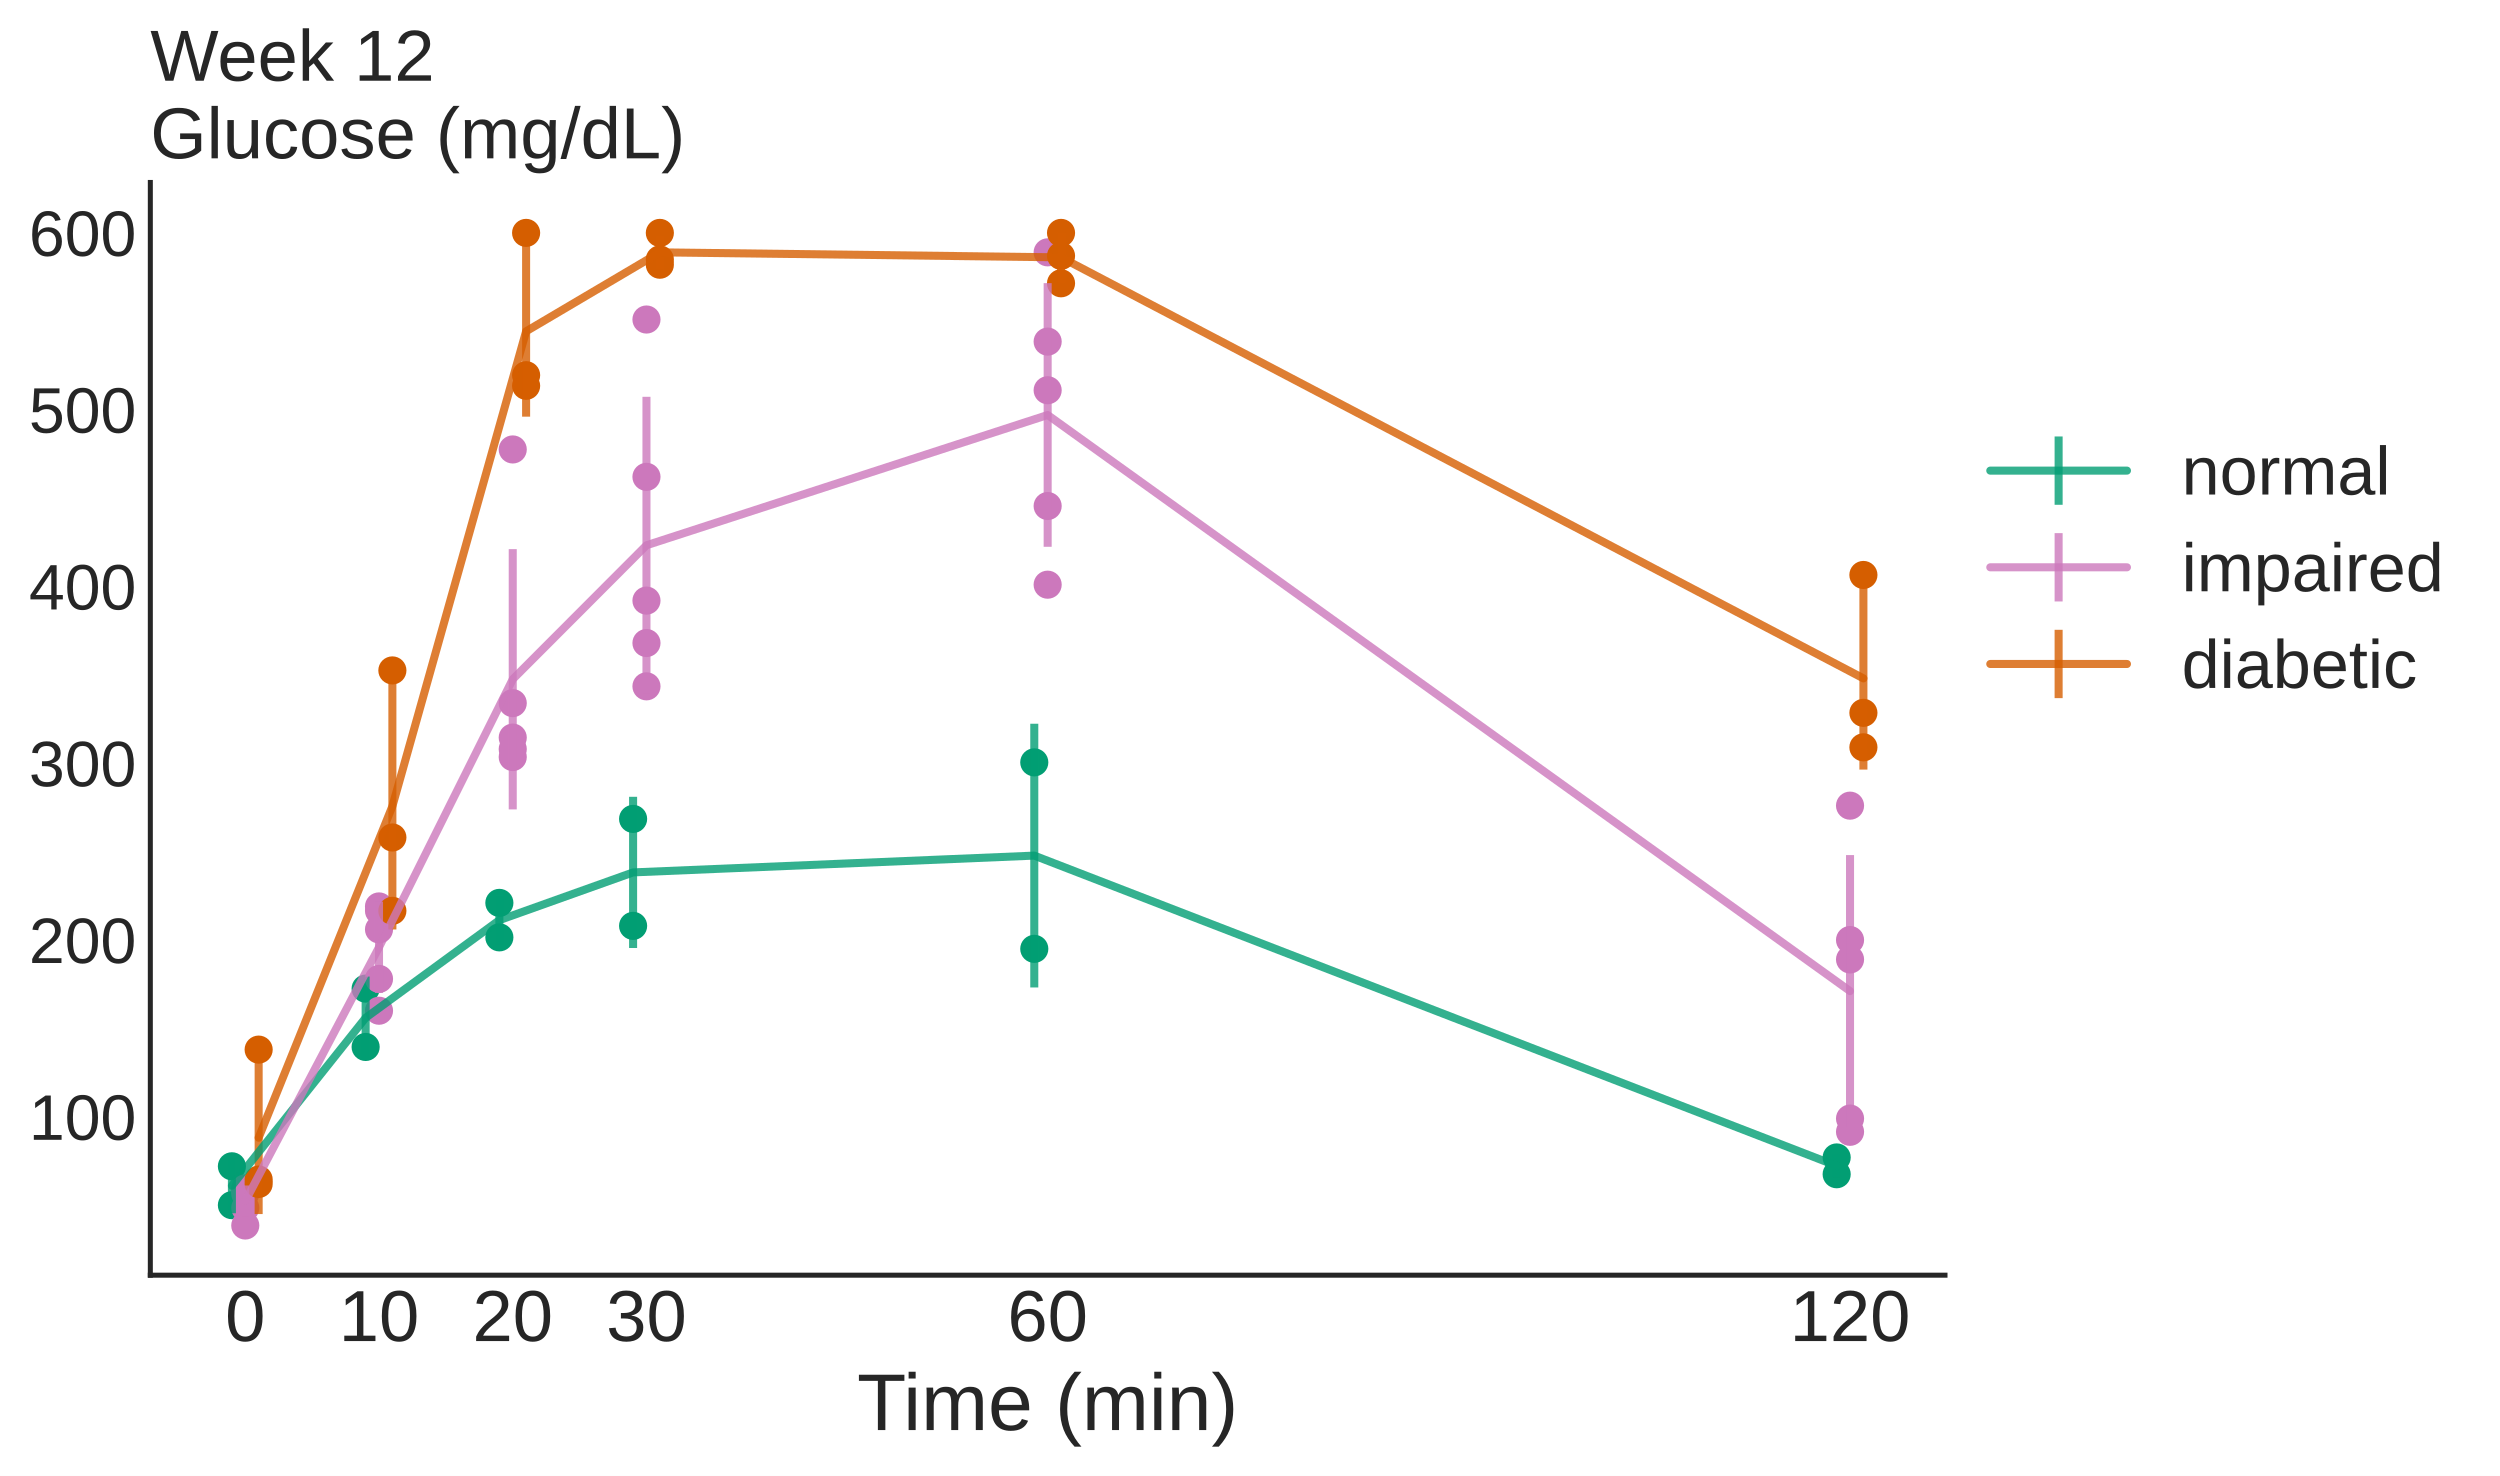
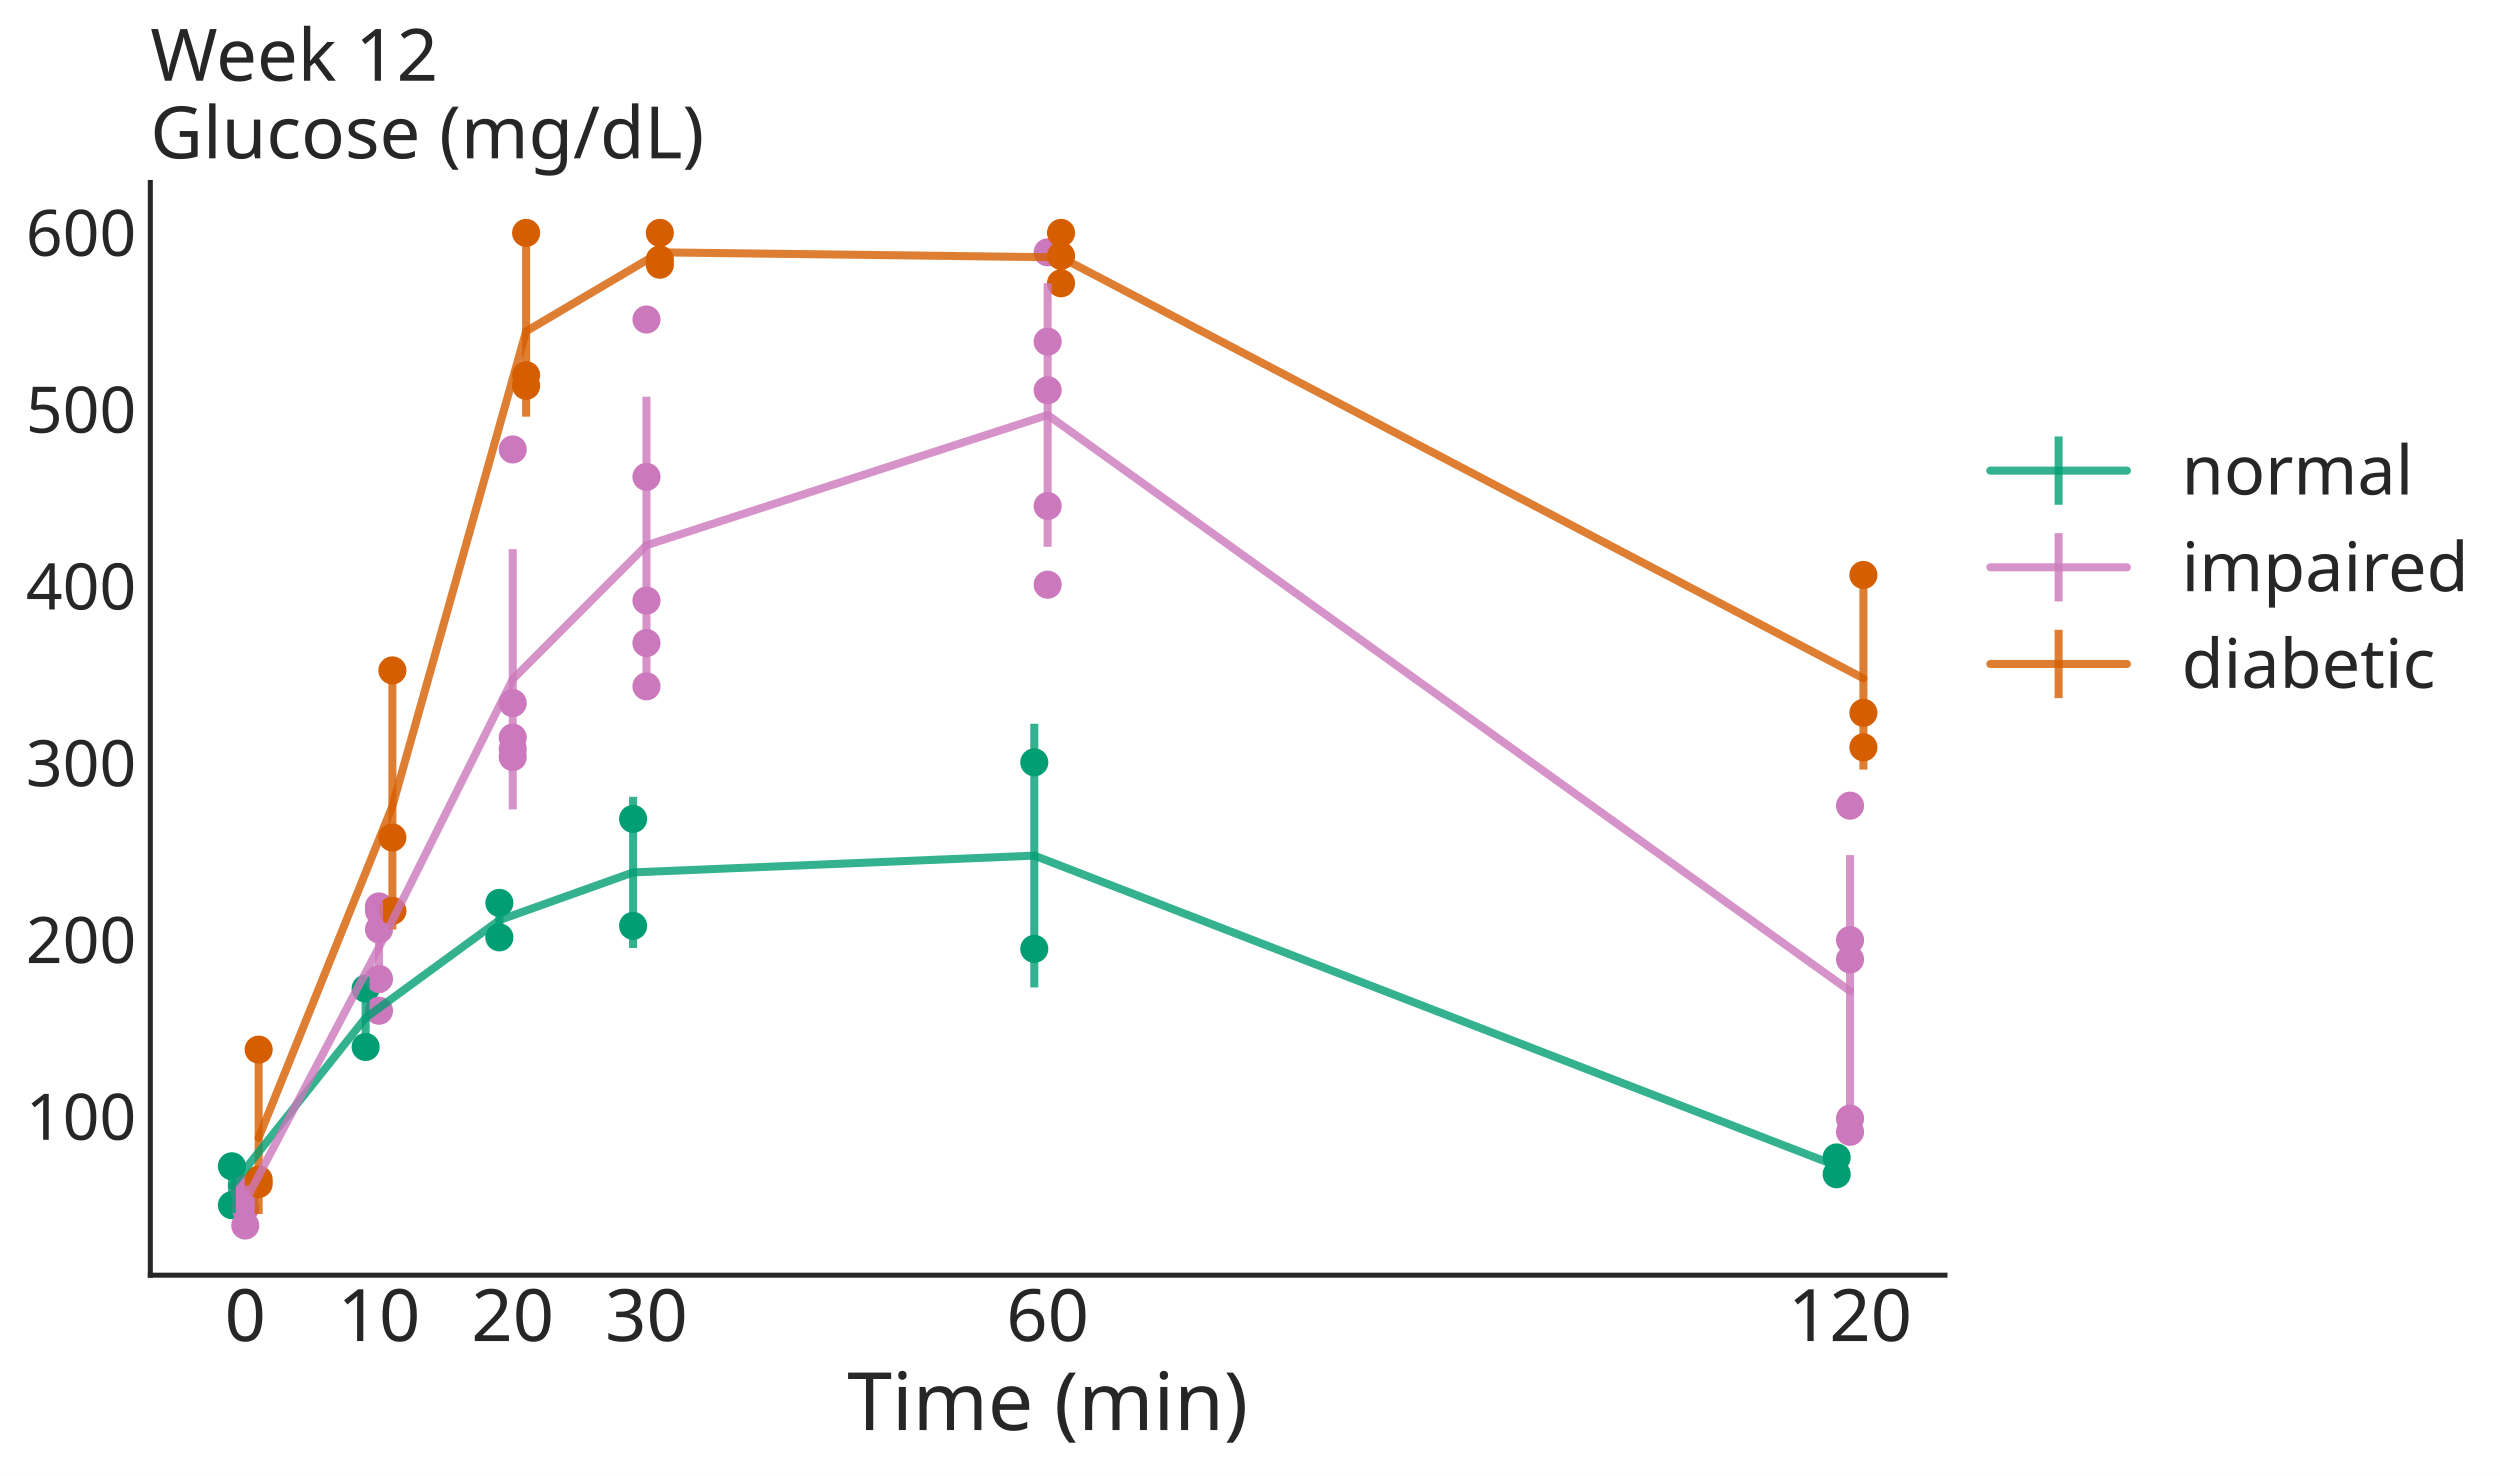
- <svg xmlns="http://www.w3.org/2000/svg" xmlns:xlink="http://www.w3.org/1999/xlink" height="367.116pt" version="1.1" viewBox="0 0 621.846 367.116" width="621.846pt">
+ <svg xmlns="http://www.w3.org/2000/svg" xmlns:xlink="http://www.w3.org/1999/xlink" width="621.846pt" height="367.116pt" viewBox="0 0 621.846 367.116" version="1.1">
  <defs>
-     <style type="text/css">*{stroke-linecap:butt;stroke-linejoin:round;}</style>
+     <style type="text/css">*{stroke-linejoin: round; stroke-linecap: butt}</style>
  </defs>
  <g id="figure_1">
    <g id="patch_1">
-       <path d="M 0 367.116  L 621.846 367.116  L 621.846 0  L 0 0  z " style="fill:#ffffff;" />
+       <path d="M 0 367.116  L 621.846 367.116  L 621.846 0  L 0 0  z " style="fill: #ffffff" />
    </g>
    <g id="axes_1">
      <g id="patch_2">
-         <path d="M 37.392 317.186  L 483.793 317.186  L 483.793 45.386  L 37.392 45.386  z " style="fill:#ffffff;" />
+         <path d="M 37.392 317.186  L 483.793 317.186  L 483.793 45.386  L 37.392 45.386  z " style="fill: #ffffff" />
      </g>
      <g id="matplotlib.axis_1">
        <g id="xtick_1">
          <g id="line2d_1" />
          <g id="text_1">
-             <text style="fill:#262626;font-family:Arial;font-size:18px;font-stretch:normal;font-style:normal;font-weight:normal;text-anchor:middle;" transform="rotate(-0, 61.00979, 333.5697)" x="61.01" y="333.57">0</text>
+             <text style="fill: #262626; font: 18px 'sans-serif'; text-anchor: middle" x="61.01" y="333.57" transform="rotate(-0, 61.00979, 333.5697)">0</text>
          </g>
        </g>
        <g id="xtick_2">
          <g id="line2d_2" />
          <g id="text_2">
-             <text style="fill:#262626;font-family:Arial;font-size:18px;font-stretch:normal;font-style:normal;font-weight:normal;text-anchor:middle;" transform="rotate(-0, 94.27357, 333.5697)" x="94.274" y="333.57">10</text>
+             <text style="fill: #262626; font: 18px 'sans-serif'; text-anchor: middle" x="94.274" y="333.57" transform="rotate(-0, 94.27357, 333.5697)">10</text>
          </g>
        </g>
        <g id="xtick_3">
          <g id="line2d_3" />
          <g id="text_3">
-             <text style="fill:#262626;font-family:Arial;font-size:18px;font-stretch:normal;font-style:normal;font-weight:normal;text-anchor:middle;" transform="rotate(-0, 127.5374, 333.5697)" x="127.537" y="333.57">20</text>
+             <text style="fill: #262626; font: 18px 'sans-serif'; text-anchor: middle" x="127.537" y="333.57" transform="rotate(-0, 127.5374, 333.5697)">20</text>
          </g>
        </g>
        <g id="xtick_4">
          <g id="line2d_4" />
          <g id="text_4">
-             <text style="fill:#262626;font-family:Arial;font-size:18px;font-stretch:normal;font-style:normal;font-weight:normal;text-anchor:middle;" transform="rotate(-0, 160.8011, 333.5697)" x="160.801" y="333.57">30</text>
+             <text style="fill: #262626; font: 18px 'sans-serif'; text-anchor: middle" x="160.801" y="333.57" transform="rotate(-0, 160.8011, 333.5697)">30</text>
          </g>
        </g>
        <g id="xtick_5">
          <g id="line2d_5" />
          <g id="text_5">
-             <text style="fill:#262626;font-family:Arial;font-size:18px;font-stretch:normal;font-style:normal;font-weight:normal;text-anchor:middle;" transform="rotate(-0, 260.5925, 333.5697)" x="260.592" y="333.57">60</text>
+             <text style="fill: #262626; font: 18px 'sans-serif'; text-anchor: middle" x="260.592" y="333.57" transform="rotate(-0, 260.5925, 333.5697)">60</text>
          </g>
        </g>
        <g id="xtick_6">
          <g id="line2d_6" />
          <g id="text_6">
-             <text style="fill:#262626;font-family:Arial;font-size:18px;font-stretch:normal;font-style:normal;font-weight:normal;text-anchor:middle;" transform="rotate(-0, 460.1752, 333.5697)" x="460.175" y="333.57">120</text>
+             <text style="fill: #262626; font: 18px 'sans-serif'; text-anchor: middle" x="460.175" y="333.57" transform="rotate(-0, 460.1752, 333.5697)">120</text>
          </g>
        </g>
        <g id="text_7">
-           <text style="fill:#262626;font-family:Arial;font-size:20px;font-stretch:normal;font-style:normal;font-weight:normal;text-anchor:middle;" transform="rotate(-0, 260.5925, 355.7066)" x="260.592" y="355.707">Time (min)</text>
+           <text style="fill: #262626; font: 20px 'sans-serif'; text-anchor: middle" x="260.592" y="355.707" transform="rotate(-0, 260.5925, 355.7066)">Time (min)</text>
        </g>
      </g>
      <g id="matplotlib.axis_2">
        <g id="ytick_1">
          <g id="line2d_7" />
          <g id="text_8">
-             <text style="fill:#262626;font-family:Arial;font-size:16px;font-stretch:normal;font-style:normal;font-weight:normal;text-anchor:end;" transform="rotate(-0, 33.8925, 283.515)" x="33.892" y="283.515">100</text>
+             <text style="fill: #262626; font: 16px 'sans-serif'; text-anchor: end" x="33.892" y="283.515" transform="rotate(-0, 33.8925, 283.515)">100</text>
          </g>
        </g>
        <g id="ytick_2">
          <g id="line2d_8" />
          <g id="text_9">
-             <text style="fill:#262626;font-family:Arial;font-size:16px;font-stretch:normal;font-style:normal;font-weight:normal;text-anchor:end;" transform="rotate(-0, 33.8925, 239.5435)" x="33.892" y="239.544">200</text>
+             <text style="fill: #262626; font: 16px 'sans-serif'; text-anchor: end" x="33.892" y="239.544" transform="rotate(-0, 33.8925, 239.5435)">200</text>
          </g>
        </g>
        <g id="ytick_3">
          <g id="line2d_9" />
          <g id="text_10">
-             <text style="fill:#262626;font-family:Arial;font-size:16px;font-stretch:normal;font-style:normal;font-weight:normal;text-anchor:end;" transform="rotate(-0, 33.8925, 195.5721)" x="33.892" y="195.572">300</text>
+             <text style="fill: #262626; font: 16px 'sans-serif'; text-anchor: end" x="33.892" y="195.572" transform="rotate(-0, 33.8925, 195.5721)">300</text>
          </g>
        </g>
        <g id="ytick_4">
          <g id="line2d_10" />
          <g id="text_11">
-             <text style="fill:#262626;font-family:Arial;font-size:16px;font-stretch:normal;font-style:normal;font-weight:normal;text-anchor:end;" transform="rotate(-0, 33.8925, 151.6006)" x="33.892" y="151.601">400</text>
+             <text style="fill: #262626; font: 16px 'sans-serif'; text-anchor: end" x="33.892" y="151.601" transform="rotate(-0, 33.8925, 151.6006)">400</text>
          </g>
        </g>
        <g id="ytick_5">
          <g id="line2d_11" />
          <g id="text_12">
-             <text style="fill:#262626;font-family:Arial;font-size:16px;font-stretch:normal;font-style:normal;font-weight:normal;text-anchor:end;" transform="rotate(-0, 33.8925, 107.6292)" x="33.892" y="107.629">500</text>
+             <text style="fill: #262626; font: 16px 'sans-serif'; text-anchor: end" x="33.892" y="107.629" transform="rotate(-0, 33.8925, 107.6292)">500</text>
          </g>
        </g>
        <g id="ytick_6">
          <g id="line2d_12" />
          <g id="text_13">
-             <text style="fill:#262626;font-family:Arial;font-size:16px;font-stretch:normal;font-style:normal;font-weight:normal;text-anchor:end;" transform="rotate(-0, 33.8925, 63.65773)" x="33.892" y="63.658">600</text>
+             <text style="fill: #262626; font: 16px 'sans-serif'; text-anchor: end" x="33.892" y="63.658" transform="rotate(-0, 33.8925, 63.65773)">600</text>
          </g>
        </g>
      </g>
      <g id="PathCollection_1">
        <defs>
-           <path d="M 0 3  C 0.796 3 1.559 2.684 2.121 2.121  C 2.684 1.559 3 0.796 3 0  C 3 -0.796 2.684 -1.559 2.121 -2.121  C 1.559 -2.684 0.796 -3 0 -3  C -0.796 -3 -1.559 -2.684 -2.121 -2.121  C -2.684 -1.559 -3 -0.796 -3 0  C -3 0.796 -2.684 1.559 -2.121 2.121  C -1.559 2.684 -0.796 3 0 3  z " id="m73203aae2f" style="stroke:#029e73;" />
+           <path id="m4682be60f7" d="M 0 3  C 0.796 3 1.559 2.684 2.121 2.121  C 2.684 1.559 3 0.796 3 0  C 3 -0.796 2.684 -1.559 2.121 -2.121  C 1.559 -2.684 0.796 -3 0 -3  C -0.796 -3 -1.559 -2.684 -2.121 -2.121  C -2.684 -1.559 -3 -0.796 -3 0  C -3 0.796 -2.684 1.559 -2.121 2.121  C -1.559 2.684 -0.796 3 0 3  z " style="stroke: #029e73" />
        </defs>
-         <g clip-path="url(#p56634fe8d8)">
-           <use style="fill:#029e73;stroke:#029e73;" x="57.683" xlink:href="#m73203aae2f" y="290.101" />
-           <use style="fill:#029e73;stroke:#029e73;" x="90.947" xlink:href="#m73203aae2f" y="245.909" />
-           <use style="fill:#029e73;stroke:#029e73;" x="124.211" xlink:href="#m73203aae2f" y="233.158" />
-           <use style="fill:#029e73;stroke:#029e73;" x="157.475" xlink:href="#m73203aae2f" y="230.3" />
-           <use style="fill:#029e73;stroke:#029e73;" x="257.266" xlink:href="#m73203aae2f" y="236.016" />
-           <use style="fill:#029e73;stroke:#029e73;" x="456.849" xlink:href="#m73203aae2f" y="292.079" />
+         <g clip-path="url(#p36cdad3098)">
+           <use xlink:href="#m4682be60f7" x="57.683" y="290.101" style="fill: #029e73; stroke: #029e73" />
+           <use xlink:href="#m4682be60f7" x="90.947" y="245.909" style="fill: #029e73; stroke: #029e73" />
+           <use xlink:href="#m4682be60f7" x="124.211" y="233.158" style="fill: #029e73; stroke: #029e73" />
+           <use xlink:href="#m4682be60f7" x="157.475" y="230.3" style="fill: #029e73; stroke: #029e73" />
+           <use xlink:href="#m4682be60f7" x="257.266" y="236.016" style="fill: #029e73; stroke: #029e73" />
+           <use xlink:href="#m4682be60f7" x="456.849" y="292.079" style="fill: #029e73; stroke: #029e73" />
        </g>
      </g>
      <g id="PathCollection_2">
-         <g clip-path="url(#p56634fe8d8)">
-           <use style="fill:#029e73;stroke:#029e73;" x="57.683" xlink:href="#m73203aae2f" y="299.774" />
-           <use style="fill:#029e73;stroke:#029e73;" x="90.947" xlink:href="#m73203aae2f" y="260.42" />
-           <use style="fill:#029e73;stroke:#029e73;" x="124.211" xlink:href="#m73203aae2f" y="224.583" />
-           <use style="fill:#029e73;stroke:#029e73;" x="157.475" xlink:href="#m73203aae2f" y="203.697" />
-           <use style="fill:#029e73;stroke:#029e73;" x="257.266" xlink:href="#m73203aae2f" y="189.626" />
-           <use style="fill:#029e73;stroke:#029e73;" x="456.849" xlink:href="#m73203aae2f" y="287.902" />
+         <g clip-path="url(#p36cdad3098)">
+           <use xlink:href="#m4682be60f7" x="57.683" y="299.774" style="fill: #029e73; stroke: #029e73" />
+           <use xlink:href="#m4682be60f7" x="90.947" y="260.42" style="fill: #029e73; stroke: #029e73" />
+           <use xlink:href="#m4682be60f7" x="124.211" y="224.583" style="fill: #029e73; stroke: #029e73" />
+           <use xlink:href="#m4682be60f7" x="157.475" y="203.697" style="fill: #029e73; stroke: #029e73" />
+           <use xlink:href="#m4682be60f7" x="257.266" y="189.626" style="fill: #029e73; stroke: #029e73" />
+           <use xlink:href="#m4682be60f7" x="456.849" y="287.902" style="fill: #029e73; stroke: #029e73" />
        </g>
      </g>
      <g id="PathCollection_3">
        <defs>
-           <path d="M 0 3  C 0.796 3 1.559 2.684 2.121 2.121  C 2.684 1.559 3 0.796 3 0  C 3 -0.796 2.684 -1.559 2.121 -2.121  C 1.559 -2.684 0.796 -3 0 -3  C -0.796 -3 -1.559 -2.684 -2.121 -2.121  C -2.684 -1.559 -3 -0.796 -3 0  C -3 0.796 -2.684 1.559 -2.121 2.121  C -1.559 2.684 -0.796 3 0 3  z " id="m4932321170" style="stroke:#cc78bc;" />
+           <path id="mf34f5fa309" d="M 0 3  C 0.796 3 1.559 2.684 2.121 2.121  C 2.684 1.559 3 0.796 3 0  C 3 -0.796 2.684 -1.559 2.121 -2.121  C 1.559 -2.684 0.796 -3 0 -3  C -0.796 -3 -1.559 -2.684 -2.121 -2.121  C -2.684 -1.559 -3 -0.796 -3 0  C -3 0.796 -2.684 1.559 -2.121 2.121  C -1.559 2.684 -0.796 3 0 3  z " style="stroke: #cc78bc" />
        </defs>
-         <g clip-path="url(#p56634fe8d8)">
-           <use style="fill:#cc78bc;stroke:#cc78bc;" x="61.01" xlink:href="#m4932321170" y="296.037" />
-           <use style="fill:#cc78bc;stroke:#cc78bc;" x="94.274" xlink:href="#m4932321170" y="243.491" />
-           <use style="fill:#cc78bc;stroke:#cc78bc;" x="127.537" xlink:href="#m4932321170" y="183.47" />
-           <use style="fill:#cc78bc;stroke:#cc78bc;" x="160.801" xlink:href="#m4932321170" y="79.477" />
-           <use style="fill:#cc78bc;stroke:#cc78bc;" x="260.592" xlink:href="#m4932321170" y="62.768" />
-           <use style="fill:#cc78bc;stroke:#cc78bc;" x="460.175" xlink:href="#m4932321170" y="233.817" />
+         <g clip-path="url(#p36cdad3098)">
+           <use xlink:href="#mf34f5fa309" x="61.01" y="296.037" style="fill: #cc78bc; stroke: #cc78bc" />
+           <use xlink:href="#mf34f5fa309" x="94.274" y="243.491" style="fill: #cc78bc; stroke: #cc78bc" />
+           <use xlink:href="#mf34f5fa309" x="127.537" y="183.47" style="fill: #cc78bc; stroke: #cc78bc" />
+           <use xlink:href="#mf34f5fa309" x="160.801" y="79.477" style="fill: #cc78bc; stroke: #cc78bc" />
+           <use xlink:href="#mf34f5fa309" x="260.592" y="62.768" style="fill: #cc78bc; stroke: #cc78bc" />
+           <use xlink:href="#mf34f5fa309" x="460.175" y="233.817" style="fill: #cc78bc; stroke: #cc78bc" />
        </g>
      </g>
      <g id="PathCollection_4">
-         <g clip-path="url(#p56634fe8d8)">
-           <use style="fill:#cc78bc;stroke:#cc78bc;" x="61.01" xlink:href="#m4932321170" y="296.916" />
-           <use style="fill:#cc78bc;stroke:#cc78bc;" x="94.274" xlink:href="#m4932321170" y="225.463" />
-           <use style="fill:#cc78bc;stroke:#cc78bc;" x="127.537" xlink:href="#m4932321170" y="174.896" />
-           <use style="fill:#cc78bc;stroke:#cc78bc;" x="160.801" xlink:href="#m4932321170" y="118.612" />
-           <use style="fill:#cc78bc;stroke:#cc78bc;" x="260.592" xlink:href="#m4932321170" y="97.066" />
-           <use style="fill:#cc78bc;stroke:#cc78bc;" x="460.175" xlink:href="#m4932321170" y="238.654" />
+         <g clip-path="url(#p36cdad3098)">
+           <use xlink:href="#mf34f5fa309" x="61.01" y="296.916" style="fill: #cc78bc; stroke: #cc78bc" />
+           <use xlink:href="#mf34f5fa309" x="94.274" y="225.463" style="fill: #cc78bc; stroke: #cc78bc" />
+           <use xlink:href="#mf34f5fa309" x="127.537" y="174.896" style="fill: #cc78bc; stroke: #cc78bc" />
+           <use xlink:href="#mf34f5fa309" x="160.801" y="118.612" style="fill: #cc78bc; stroke: #cc78bc" />
+           <use xlink:href="#mf34f5fa309" x="260.592" y="97.066" style="fill: #cc78bc; stroke: #cc78bc" />
+           <use xlink:href="#mf34f5fa309" x="460.175" y="238.654" style="fill: #cc78bc; stroke: #cc78bc" />
        </g>
      </g>
      <g id="PathCollection_5">
-         <g clip-path="url(#p56634fe8d8)">
-           <use style="fill:#cc78bc;stroke:#cc78bc;" x="61.01" xlink:href="#m4932321170" y="304.831" />
-           <use style="fill:#cc78bc;stroke:#cc78bc;" x="94.274" xlink:href="#m4932321170" y="251.406" />
-           <use style="fill:#cc78bc;stroke:#cc78bc;" x="127.537" xlink:href="#m4932321170" y="186.328" />
-           <use style="fill:#cc78bc;stroke:#cc78bc;" x="160.801" xlink:href="#m4932321170" y="159.945" />
-           <use style="fill:#cc78bc;stroke:#cc78bc;" x="260.592" xlink:href="#m4932321170" y="125.867" />
-           <use style="fill:#cc78bc;stroke:#cc78bc;" x="460.175" xlink:href="#m4932321170" y="278.228" />
+         <g clip-path="url(#p36cdad3098)">
+           <use xlink:href="#mf34f5fa309" x="61.01" y="304.831" style="fill: #cc78bc; stroke: #cc78bc" />
+           <use xlink:href="#mf34f5fa309" x="94.274" y="251.406" style="fill: #cc78bc; stroke: #cc78bc" />
+           <use xlink:href="#mf34f5fa309" x="127.537" y="186.328" style="fill: #cc78bc; stroke: #cc78bc" />
+           <use xlink:href="#mf34f5fa309" x="160.801" y="159.945" style="fill: #cc78bc; stroke: #cc78bc" />
+           <use xlink:href="#mf34f5fa309" x="260.592" y="125.867" style="fill: #cc78bc; stroke: #cc78bc" />
+           <use xlink:href="#mf34f5fa309" x="460.175" y="278.228" style="fill: #cc78bc; stroke: #cc78bc" />
        </g>
      </g>
      <g id="PathCollection_6">
-         <g clip-path="url(#p56634fe8d8)">
-           <use style="fill:#cc78bc;stroke:#cc78bc;" x="61.01" xlink:href="#m4932321170" y="295.597" />
-           <use style="fill:#cc78bc;stroke:#cc78bc;" x="94.274" xlink:href="#m4932321170" y="231.179" />
-           <use style="fill:#cc78bc;stroke:#cc78bc;" x="127.537" xlink:href="#m4932321170" y="188.307" />
-           <use style="fill:#cc78bc;stroke:#cc78bc;" x="160.801" xlink:href="#m4932321170" y="149.392" />
-           <use style="fill:#cc78bc;stroke:#cc78bc;" x="260.592" xlink:href="#m4932321170" y="145.435" />
-           <use style="fill:#cc78bc;stroke:#cc78bc;" x="460.175" xlink:href="#m4932321170" y="281.526" />
+         <g clip-path="url(#p36cdad3098)">
+           <use xlink:href="#mf34f5fa309" x="61.01" y="295.597" style="fill: #cc78bc; stroke: #cc78bc" />
+           <use xlink:href="#mf34f5fa309" x="94.274" y="231.179" style="fill: #cc78bc; stroke: #cc78bc" />
+           <use xlink:href="#mf34f5fa309" x="127.537" y="188.307" style="fill: #cc78bc; stroke: #cc78bc" />
+           <use xlink:href="#mf34f5fa309" x="160.801" y="149.392" style="fill: #cc78bc; stroke: #cc78bc" />
+           <use xlink:href="#mf34f5fa309" x="260.592" y="145.435" style="fill: #cc78bc; stroke: #cc78bc" />
+           <use xlink:href="#mf34f5fa309" x="460.175" y="281.526" style="fill: #cc78bc; stroke: #cc78bc" />
        </g>
      </g>
      <g id="PathCollection_7">
-         <g clip-path="url(#p56634fe8d8)">
-           <use style="fill:#cc78bc;stroke:#cc78bc;" x="61.01" xlink:href="#m4932321170" y="300.434" />
-           <use style="fill:#cc78bc;stroke:#cc78bc;" x="94.274" xlink:href="#m4932321170" y="226.562" />
-           <use style="fill:#cc78bc;stroke:#cc78bc;" x="127.537" xlink:href="#m4932321170" y="111.796" />
-           <use style="fill:#cc78bc;stroke:#cc78bc;" x="160.801" xlink:href="#m4932321170" y="170.718" />
-           <use style="fill:#cc78bc;stroke:#cc78bc;" x="260.592" xlink:href="#m4932321170" y="84.974" />
-           <use style="fill:#cc78bc;stroke:#cc78bc;" x="460.175" xlink:href="#m4932321170" y="200.399" />
+         <g clip-path="url(#p36cdad3098)">
+           <use xlink:href="#mf34f5fa309" x="61.01" y="300.434" style="fill: #cc78bc; stroke: #cc78bc" />
+           <use xlink:href="#mf34f5fa309" x="94.274" y="226.562" style="fill: #cc78bc; stroke: #cc78bc" />
+           <use xlink:href="#mf34f5fa309" x="127.537" y="111.796" style="fill: #cc78bc; stroke: #cc78bc" />
+           <use xlink:href="#mf34f5fa309" x="160.801" y="170.718" style="fill: #cc78bc; stroke: #cc78bc" />
+           <use xlink:href="#mf34f5fa309" x="260.592" y="84.974" style="fill: #cc78bc; stroke: #cc78bc" />
+           <use xlink:href="#mf34f5fa309" x="460.175" y="200.399" style="fill: #cc78bc; stroke: #cc78bc" />
        </g>
      </g>
      <g id="PathCollection_8">
        <defs>
-           <path d="M 0 3  C 0.796 3 1.559 2.684 2.121 2.121  C 2.684 1.559 3 0.796 3 0  C 3 -0.796 2.684 -1.559 2.121 -2.121  C 1.559 -2.684 0.796 -3 0 -3  C -0.796 -3 -1.559 -2.684 -2.121 -2.121  C -2.684 -1.559 -3 -0.796 -3 0  C -3 0.796 -2.684 1.559 -2.121 2.121  C -1.559 2.684 -0.796 3 0 3  z " id="md3f09cf9ee" style="stroke:#d55e00;" />
+           <path id="me67afca55a" d="M 0 3  C 0.796 3 1.559 2.684 2.121 2.121  C 2.684 1.559 3 0.796 3 0  C 3 -0.796 2.684 -1.559 2.121 -2.121  C 1.559 -2.684 0.796 -3 0 -3  C -0.796 -3 -1.559 -2.684 -2.121 -2.121  C -2.684 -1.559 -3 -0.796 -3 0  C -3 0.796 -2.684 1.559 -2.121 2.121  C -1.559 2.684 -0.796 3 0 3  z " style="stroke: #d55e00" />
        </defs>
-         <g clip-path="url(#p56634fe8d8)">
-           <use style="fill:#d55e00;stroke:#d55e00;" x="64.336" xlink:href="#md3f09cf9ee" y="261.08" />
-           <use style="fill:#d55e00;stroke:#d55e00;" x="97.6" xlink:href="#md3f09cf9ee" y="166.761" />
-           <use style="fill:#d55e00;stroke:#d55e00;" x="130.864" xlink:href="#md3f09cf9ee" y="95.967" />
-           <use style="fill:#d55e00;stroke:#d55e00;" x="164.128" xlink:href="#md3f09cf9ee" y="64.527" />
-           <use style="fill:#d55e00;stroke:#d55e00;" x="263.919" xlink:href="#md3f09cf9ee" y="57.931" />
-           <use style="fill:#d55e00;stroke:#d55e00;" x="463.502" xlink:href="#md3f09cf9ee" y="143.016" />
+         <g clip-path="url(#p36cdad3098)">
+           <use xlink:href="#me67afca55a" x="64.336" y="261.08" style="fill: #d55e00; stroke: #d55e00" />
+           <use xlink:href="#me67afca55a" x="97.6" y="166.761" style="fill: #d55e00; stroke: #d55e00" />
+           <use xlink:href="#me67afca55a" x="130.864" y="95.967" style="fill: #d55e00; stroke: #d55e00" />
+           <use xlink:href="#me67afca55a" x="164.128" y="64.527" style="fill: #d55e00; stroke: #d55e00" />
+           <use xlink:href="#me67afca55a" x="263.919" y="57.931" style="fill: #d55e00; stroke: #d55e00" />
+           <use xlink:href="#me67afca55a" x="463.502" y="143.016" style="fill: #d55e00; stroke: #d55e00" />
        </g>
      </g>
      <g id="PathCollection_9">
-         <g clip-path="url(#p56634fe8d8)">
-           <use style="fill:#d55e00;stroke:#d55e00;" x="64.336" xlink:href="#md3f09cf9ee" y="294.498" />
-           <use style="fill:#d55e00;stroke:#d55e00;" x="97.6" xlink:href="#md3f09cf9ee" y="208.314" />
-           <use style="fill:#d55e00;stroke:#d55e00;" x="130.864" xlink:href="#md3f09cf9ee" y="57.931" />
-           <use style="fill:#d55e00;stroke:#d55e00;" x="164.128" xlink:href="#md3f09cf9ee" y="57.931" />
-           <use style="fill:#d55e00;stroke:#d55e00;" x="263.919" xlink:href="#md3f09cf9ee" y="70.463" />
-           <use style="fill:#d55e00;stroke:#d55e00;" x="463.502" xlink:href="#md3f09cf9ee" y="177.314" />
+         <g clip-path="url(#p36cdad3098)">
+           <use xlink:href="#me67afca55a" x="64.336" y="294.498" style="fill: #d55e00; stroke: #d55e00" />
+           <use xlink:href="#me67afca55a" x="97.6" y="208.314" style="fill: #d55e00; stroke: #d55e00" />
+           <use xlink:href="#me67afca55a" x="130.864" y="57.931" style="fill: #d55e00; stroke: #d55e00" />
+           <use xlink:href="#me67afca55a" x="164.128" y="57.931" style="fill: #d55e00; stroke: #d55e00" />
+           <use xlink:href="#me67afca55a" x="263.919" y="70.463" style="fill: #d55e00; stroke: #d55e00" />
+           <use xlink:href="#me67afca55a" x="463.502" y="177.314" style="fill: #d55e00; stroke: #d55e00" />
        </g>
      </g>
      <g id="PathCollection_10">
-         <g clip-path="url(#p56634fe8d8)">
-           <use style="fill:#d55e00;stroke:#d55e00;" x="64.336" xlink:href="#md3f09cf9ee" y="293.399" />
-           <use style="fill:#d55e00;stroke:#d55e00;" x="97.6" xlink:href="#md3f09cf9ee" y="226.562" />
-           <use style="fill:#d55e00;stroke:#d55e00;" x="130.864" xlink:href="#md3f09cf9ee" y="93.328" />
-           <use style="fill:#d55e00;stroke:#d55e00;" x="164.128" xlink:href="#md3f09cf9ee" y="65.846" />
-           <use style="fill:#d55e00;stroke:#d55e00;" x="263.919" xlink:href="#md3f09cf9ee" y="63.648" />
-           <use style="fill:#d55e00;stroke:#d55e00;" x="463.502" xlink:href="#md3f09cf9ee" y="185.888" />
+         <g clip-path="url(#p36cdad3098)">
+           <use xlink:href="#me67afca55a" x="64.336" y="293.399" style="fill: #d55e00; stroke: #d55e00" />
+           <use xlink:href="#me67afca55a" x="97.6" y="226.562" style="fill: #d55e00; stroke: #d55e00" />
+           <use xlink:href="#me67afca55a" x="130.864" y="93.328" style="fill: #d55e00; stroke: #d55e00" />
+           <use xlink:href="#me67afca55a" x="164.128" y="65.846" style="fill: #d55e00; stroke: #d55e00" />
+           <use xlink:href="#me67afca55a" x="263.919" y="63.648" style="fill: #d55e00; stroke: #d55e00" />
+           <use xlink:href="#me67afca55a" x="463.502" y="185.888" style="fill: #d55e00; stroke: #d55e00" />
        </g>
      </g>
      <g id="LineCollection_1">
-         <path clip-path="url(#p56634fe8d8)" d="M 57.683 301.778  L 57.683 288.097  " style="fill:none;stroke:#029e73;stroke-opacity:0.8;stroke-width:2;" />
-         <path clip-path="url(#p56634fe8d8)" d="M 90.947 263.425  L 90.947 242.904  " style="fill:none;stroke:#029e73;stroke-opacity:0.8;stroke-width:2;" />
-         <path clip-path="url(#p56634fe8d8)" d="M 124.211 234.934  L 124.211 222.807  " style="fill:none;stroke:#029e73;stroke-opacity:0.8;stroke-width:2;" />
-         <path clip-path="url(#p56634fe8d8)" d="M 157.475 235.809  L 157.475 198.187  " style="fill:none;stroke:#029e73;stroke-opacity:0.8;stroke-width:2;" />
-         <path clip-path="url(#p56634fe8d8)" d="M 257.266 245.623  L 257.266 180.018  " style="fill:none;stroke:#029e73;stroke-opacity:0.8;stroke-width:2;" />
-         <path clip-path="url(#p56634fe8d8)" d="M 456.849 292.945  L 456.849 287.037  " style="fill:none;stroke:#029e73;stroke-opacity:0.8;stroke-width:2;" />
+         <path d="M 57.683 301.778  L 57.683 288.097  " clip-path="url(#p36cdad3098)" style="fill: none; stroke: #029e73; stroke-opacity: 0.8; stroke-width: 2" />
+         <path d="M 90.947 263.425  L 90.947 242.904  " clip-path="url(#p36cdad3098)" style="fill: none; stroke: #029e73; stroke-opacity: 0.8; stroke-width: 2" />
+         <path d="M 124.211 234.934  L 124.211 222.807  " clip-path="url(#p36cdad3098)" style="fill: none; stroke: #029e73; stroke-opacity: 0.8; stroke-width: 2" />
+         <path d="M 157.475 235.809  L 157.475 198.187  " clip-path="url(#p36cdad3098)" style="fill: none; stroke: #029e73; stroke-opacity: 0.8; stroke-width: 2" />
+         <path d="M 257.266 245.623  L 257.266 180.018  " clip-path="url(#p36cdad3098)" style="fill: none; stroke: #029e73; stroke-opacity: 0.8; stroke-width: 2" />
+         <path d="M 456.849 292.945  L 456.849 287.037  " clip-path="url(#p36cdad3098)" style="fill: none; stroke: #029e73; stroke-opacity: 0.8; stroke-width: 2" />
      </g>
      <g id="LineCollection_2">
-         <path clip-path="url(#p56634fe8d8)" d="M 61.01 302.652  L 61.01 294.875  " style="fill:none;stroke:#cc78bc;stroke-opacity:0.8;stroke-width:2;" />
-         <path clip-path="url(#p56634fe8d8)" d="M 94.274 246.979  L 94.274 224.261  " style="fill:none;stroke:#cc78bc;stroke-opacity:0.8;stroke-width:2;" />
-         <path clip-path="url(#p56634fe8d8)" d="M 127.537 201.322  L 127.537 136.597  " style="fill:none;stroke:#cc78bc;stroke-opacity:0.8;stroke-width:2;" />
-         <path clip-path="url(#p56634fe8d8)" d="M 160.801 172.556  L 160.801 98.702  " style="fill:none;stroke:#cc78bc;stroke-opacity:0.8;stroke-width:2;" />
-         <path clip-path="url(#p56634fe8d8)" d="M 260.592 136.017  L 260.592 70.427  " style="fill:none;stroke:#cc78bc;stroke-opacity:0.8;stroke-width:2;" />
-         <path clip-path="url(#p56634fe8d8)" d="M 460.175 280.367  L 460.175 212.683  " style="fill:none;stroke:#cc78bc;stroke-opacity:0.8;stroke-width:2;" />
+         <path d="M 61.01 302.652  L 61.01 294.875  " clip-path="url(#p36cdad3098)" style="fill: none; stroke: #cc78bc; stroke-opacity: 0.8; stroke-width: 2" />
+         <path d="M 94.274 246.979  L 94.274 224.261  " clip-path="url(#p36cdad3098)" style="fill: none; stroke: #cc78bc; stroke-opacity: 0.8; stroke-width: 2" />
+         <path d="M 127.537 201.322  L 127.537 136.597  " clip-path="url(#p36cdad3098)" style="fill: none; stroke: #cc78bc; stroke-opacity: 0.8; stroke-width: 2" />
+         <path d="M 160.801 172.556  L 160.801 98.702  " clip-path="url(#p36cdad3098)" style="fill: none; stroke: #cc78bc; stroke-opacity: 0.8; stroke-width: 2" />
+         <path d="M 260.592 136.017  L 260.592 70.427  " clip-path="url(#p36cdad3098)" style="fill: none; stroke: #cc78bc; stroke-opacity: 0.8; stroke-width: 2" />
+         <path d="M 460.175 280.367  L 460.175 212.683  " clip-path="url(#p36cdad3098)" style="fill: none; stroke: #cc78bc; stroke-opacity: 0.8; stroke-width: 2" />
      </g>
      <g id="LineCollection_3">
-         <path clip-path="url(#p56634fe8d8)" d="M 64.336 301.977  L 64.336 264.007  " style="fill:none;stroke:#d55e00;stroke-opacity:0.8;stroke-width:2;" />
-         <path clip-path="url(#p56634fe8d8)" d="M 97.6 231.194  L 97.6 169.897  " style="fill:none;stroke:#d55e00;stroke-opacity:0.8;stroke-width:2;" />
-         <path clip-path="url(#p56634fe8d8)" d="M 130.864 103.648  L 130.864 61.17  " style="fill:none;stroke:#d55e00;stroke-opacity:0.8;stroke-width:2;" />
-         <path clip-path="url(#p56634fe8d8)" d="M 164.128 67.009  L 164.128 58.528  " style="fill:none;stroke:#d55e00;stroke-opacity:0.8;stroke-width:2;" />
-         <path clip-path="url(#p56634fe8d8)" d="M 263.919 70.288  L 263.919 57.74  " style="fill:none;stroke:#d55e00;stroke-opacity:0.8;stroke-width:2;" />
-         <path clip-path="url(#p56634fe8d8)" d="M 463.502 191.425  L 463.502 146.054  " style="fill:none;stroke:#d55e00;stroke-opacity:0.8;stroke-width:2;" />
+         <path d="M 64.336 301.977  L 64.336 264.007  " clip-path="url(#p36cdad3098)" style="fill: none; stroke: #d55e00; stroke-opacity: 0.8; stroke-width: 2" />
+         <path d="M 97.6 231.194  L 97.6 169.897  " clip-path="url(#p36cdad3098)" style="fill: none; stroke: #d55e00; stroke-opacity: 0.8; stroke-width: 2" />
+         <path d="M 130.864 103.648  L 130.864 61.17  " clip-path="url(#p36cdad3098)" style="fill: none; stroke: #d55e00; stroke-opacity: 0.8; stroke-width: 2" />
+         <path d="M 164.128 67.009  L 164.128 58.528  " clip-path="url(#p36cdad3098)" style="fill: none; stroke: #d55e00; stroke-opacity: 0.8; stroke-width: 2" />
+         <path d="M 263.919 70.288  L 263.919 57.74  " clip-path="url(#p36cdad3098)" style="fill: none; stroke: #d55e00; stroke-opacity: 0.8; stroke-width: 2" />
+         <path d="M 463.502 191.425  L 463.502 146.054  " clip-path="url(#p36cdad3098)" style="fill: none; stroke: #d55e00; stroke-opacity: 0.8; stroke-width: 2" />
      </g>
      <g id="line2d_13">
-         <path clip-path="url(#p56634fe8d8)" d="M 57.683 294.938  L 90.947 253.165  L 124.211 228.87  L 157.475 216.998  L 257.266 212.821  L 456.849 289.991  " style="fill:none;stroke:#029e73;stroke-linecap:round;stroke-opacity:0.8;stroke-width:2;" />
+         <path d="M 57.683 294.938  L 90.947 253.165  L 124.211 228.87  L 157.475 216.998  L 257.266 212.821  L 456.849 289.991  " clip-path="url(#p36cdad3098)" style="fill: none; stroke: #029e73; stroke-opacity: 0.8; stroke-width: 2; stroke-linecap: round" />
      </g>
      <g id="line2d_14">
-         <path clip-path="url(#p56634fe8d8)" d="M 61.01 298.763  L 94.274 235.62  L 127.537 168.959  L 160.801 135.629  L 260.592 103.222  L 460.175 246.525  " style="fill:none;stroke:#cc78bc;stroke-linecap:round;stroke-opacity:0.8;stroke-width:2;" />
+         <path d="M 61.01 298.763  L 94.274 235.62  L 127.537 168.959  L 160.801 135.629  L 260.592 103.222  L 460.175 246.525  " clip-path="url(#p36cdad3098)" style="fill: none; stroke: #cc78bc; stroke-opacity: 0.8; stroke-width: 2; stroke-linecap: round" />
      </g>
      <g id="line2d_15">
-         <path clip-path="url(#p56634fe8d8)" d="M 64.336 282.992  L 97.6 200.546  L 130.864 82.409  L 164.128 62.768  L 263.919 64.014  L 463.502 168.74  " style="fill:none;stroke:#d55e00;stroke-linecap:round;stroke-opacity:0.8;stroke-width:2;" />
+         <path d="M 64.336 282.992  L 97.6 200.546  L 130.864 82.409  L 164.128 62.768  L 263.919 64.014  L 463.502 168.74  " clip-path="url(#p36cdad3098)" style="fill: none; stroke: #d55e00; stroke-opacity: 0.8; stroke-width: 2; stroke-linecap: round" />
      </g>
      <g id="patch_3">
-         <path d="M 37.392 317.186  L 37.392 45.386  " style="fill:none;stroke:#262626;stroke-linecap:square;stroke-linejoin:miter;stroke-width:1.25;" />
+         <path d="M 37.392 317.186  L 37.392 45.386  " style="fill: none; stroke: #262626; stroke-width: 1.25; stroke-linejoin: miter; stroke-linecap: square" />
      </g>
      <g id="patch_4">
-         <path d="M 37.392 317.186  L 483.793 317.186  " style="fill:none;stroke:#262626;stroke-linecap:square;stroke-linejoin:miter;stroke-width:1.25;" />
+         <path d="M 37.392 317.186  L 483.793 317.186  " style="fill: none; stroke: #262626; stroke-width: 1.25; stroke-linejoin: miter; stroke-linecap: square" />
      </g>
      <g id="text_14">
-         <text style="fill:#262626;font-family:Arial;font-size:18px;font-stretch:normal;font-style:normal;font-weight:normal;" transform="translate(37.3925 20.08406)">Week 12</text>
-         <text style="fill:#262626;font-family:Arial;font-size:18px;font-stretch:normal;font-style:normal;font-weight:normal;" transform="translate(37.3925 39.38569)">Glucose (mg/dL)</text>
+         <text style="fill: #262626; font: 18px 'sans-serif'" transform="translate(37.3925 20.08406)">Week 12</text>
+         <text style="fill: #262626; font: 18px 'sans-serif'" transform="translate(37.3925 39.38569)">Glucose (mg/dL)</text>
      </g>
      <g id="legend_1">
        <g id="LineCollection_4">
-           <path d="M 512.057 125.563  L 512.057 108.563  " style="fill:none;stroke:#029e73;stroke-opacity:0.8;stroke-width:2;" />
+           <path d="M 512.057 125.563  L 512.057 108.563  " style="fill: none; stroke: #029e73; stroke-opacity: 0.8; stroke-width: 2" />
        </g>
        <g id="line2d_16">
-           <path d="M 495.057 117.063  L 529.057 117.063  " style="fill:none;stroke:#029e73;stroke-linecap:round;stroke-opacity:0.8;stroke-width:2;" />
+           <path d="M 495.057 117.063  L 529.057 117.063  " style="fill: none; stroke: #029e73; stroke-opacity: 0.8; stroke-width: 2; stroke-linecap: round" />
        </g>
        <g id="line2d_17" />
        <g id="text_15">
-           <text style="fill:#262626;font-family:Arial;font-size:17px;font-stretch:normal;font-style:normal;font-weight:normal;text-anchor:start;" transform="rotate(-0, 542.6565, 123.0129)" x="542.657" y="123.013">normal</text>
+           <text style="fill: #262626; font: 17px 'sans-serif'; text-anchor: start" x="542.657" y="123.013" transform="rotate(-0, 542.6565, 123.0129)">normal</text>
        </g>
        <g id="LineCollection_5">
-           <path d="M 512.057 149.61  L 512.057 132.61  " style="fill:none;stroke:#cc78bc;stroke-opacity:0.8;stroke-width:2;" />
+           <path d="M 512.057 149.61  L 512.057 132.61  " style="fill: none; stroke: #cc78bc; stroke-opacity: 0.8; stroke-width: 2" />
        </g>
        <g id="line2d_18">
-           <path d="M 495.057 141.11  L 529.057 141.11  " style="fill:none;stroke:#cc78bc;stroke-linecap:round;stroke-opacity:0.8;stroke-width:2;" />
+           <path d="M 495.057 141.11  L 529.057 141.11  " style="fill: none; stroke: #cc78bc; stroke-opacity: 0.8; stroke-width: 2; stroke-linecap: round" />
        </g>
        <g id="line2d_19" />
        <g id="text_16">
-           <text style="fill:#262626;font-family:Arial;font-size:17px;font-stretch:normal;font-style:normal;font-weight:normal;text-anchor:start;" transform="rotate(-0, 542.6565, 147.0599)" x="542.657" y="147.06">impaired</text>
+           <text style="fill: #262626; font: 17px 'sans-serif'; text-anchor: start" x="542.657" y="147.06" transform="rotate(-0, 542.6565, 147.0599)">impaired</text>
        </g>
        <g id="LineCollection_6">
-           <path d="M 512.057 173.657  L 512.057 156.657  " style="fill:none;stroke:#d55e00;stroke-opacity:0.8;stroke-width:2;" />
+           <path d="M 512.057 173.657  L 512.057 156.657  " style="fill: none; stroke: #d55e00; stroke-opacity: 0.8; stroke-width: 2" />
        </g>
        <g id="line2d_20">
-           <path d="M 495.057 165.157  L 529.057 165.157  " style="fill:none;stroke:#d55e00;stroke-linecap:round;stroke-opacity:0.8;stroke-width:2;" />
+           <path d="M 495.057 165.157  L 529.057 165.157  " style="fill: none; stroke: #d55e00; stroke-opacity: 0.8; stroke-width: 2; stroke-linecap: round" />
        </g>
        <g id="line2d_21" />
        <g id="text_17">
-           <text style="fill:#262626;font-family:Arial;font-size:17px;font-stretch:normal;font-style:normal;font-weight:normal;text-anchor:start;" transform="rotate(-0, 542.6565, 171.1069)" x="542.657" y="171.107">diabetic</text>
+           <text style="fill: #262626; font: 17px 'sans-serif'; text-anchor: start" x="542.657" y="171.107" transform="rotate(-0, 542.6565, 171.1069)">diabetic</text>
        </g>
      </g>
    </g>
  </g>
  <defs>
-     <clipPath id="p56634fe8d8">
-       <rect height="271.8" width="446.4" x="37.392" y="45.386" />
+     <clipPath id="p36cdad3098">
+       <rect x="37.392" y="45.386" width="446.4" height="271.8" />
    </clipPath>
  </defs>
</svg>
